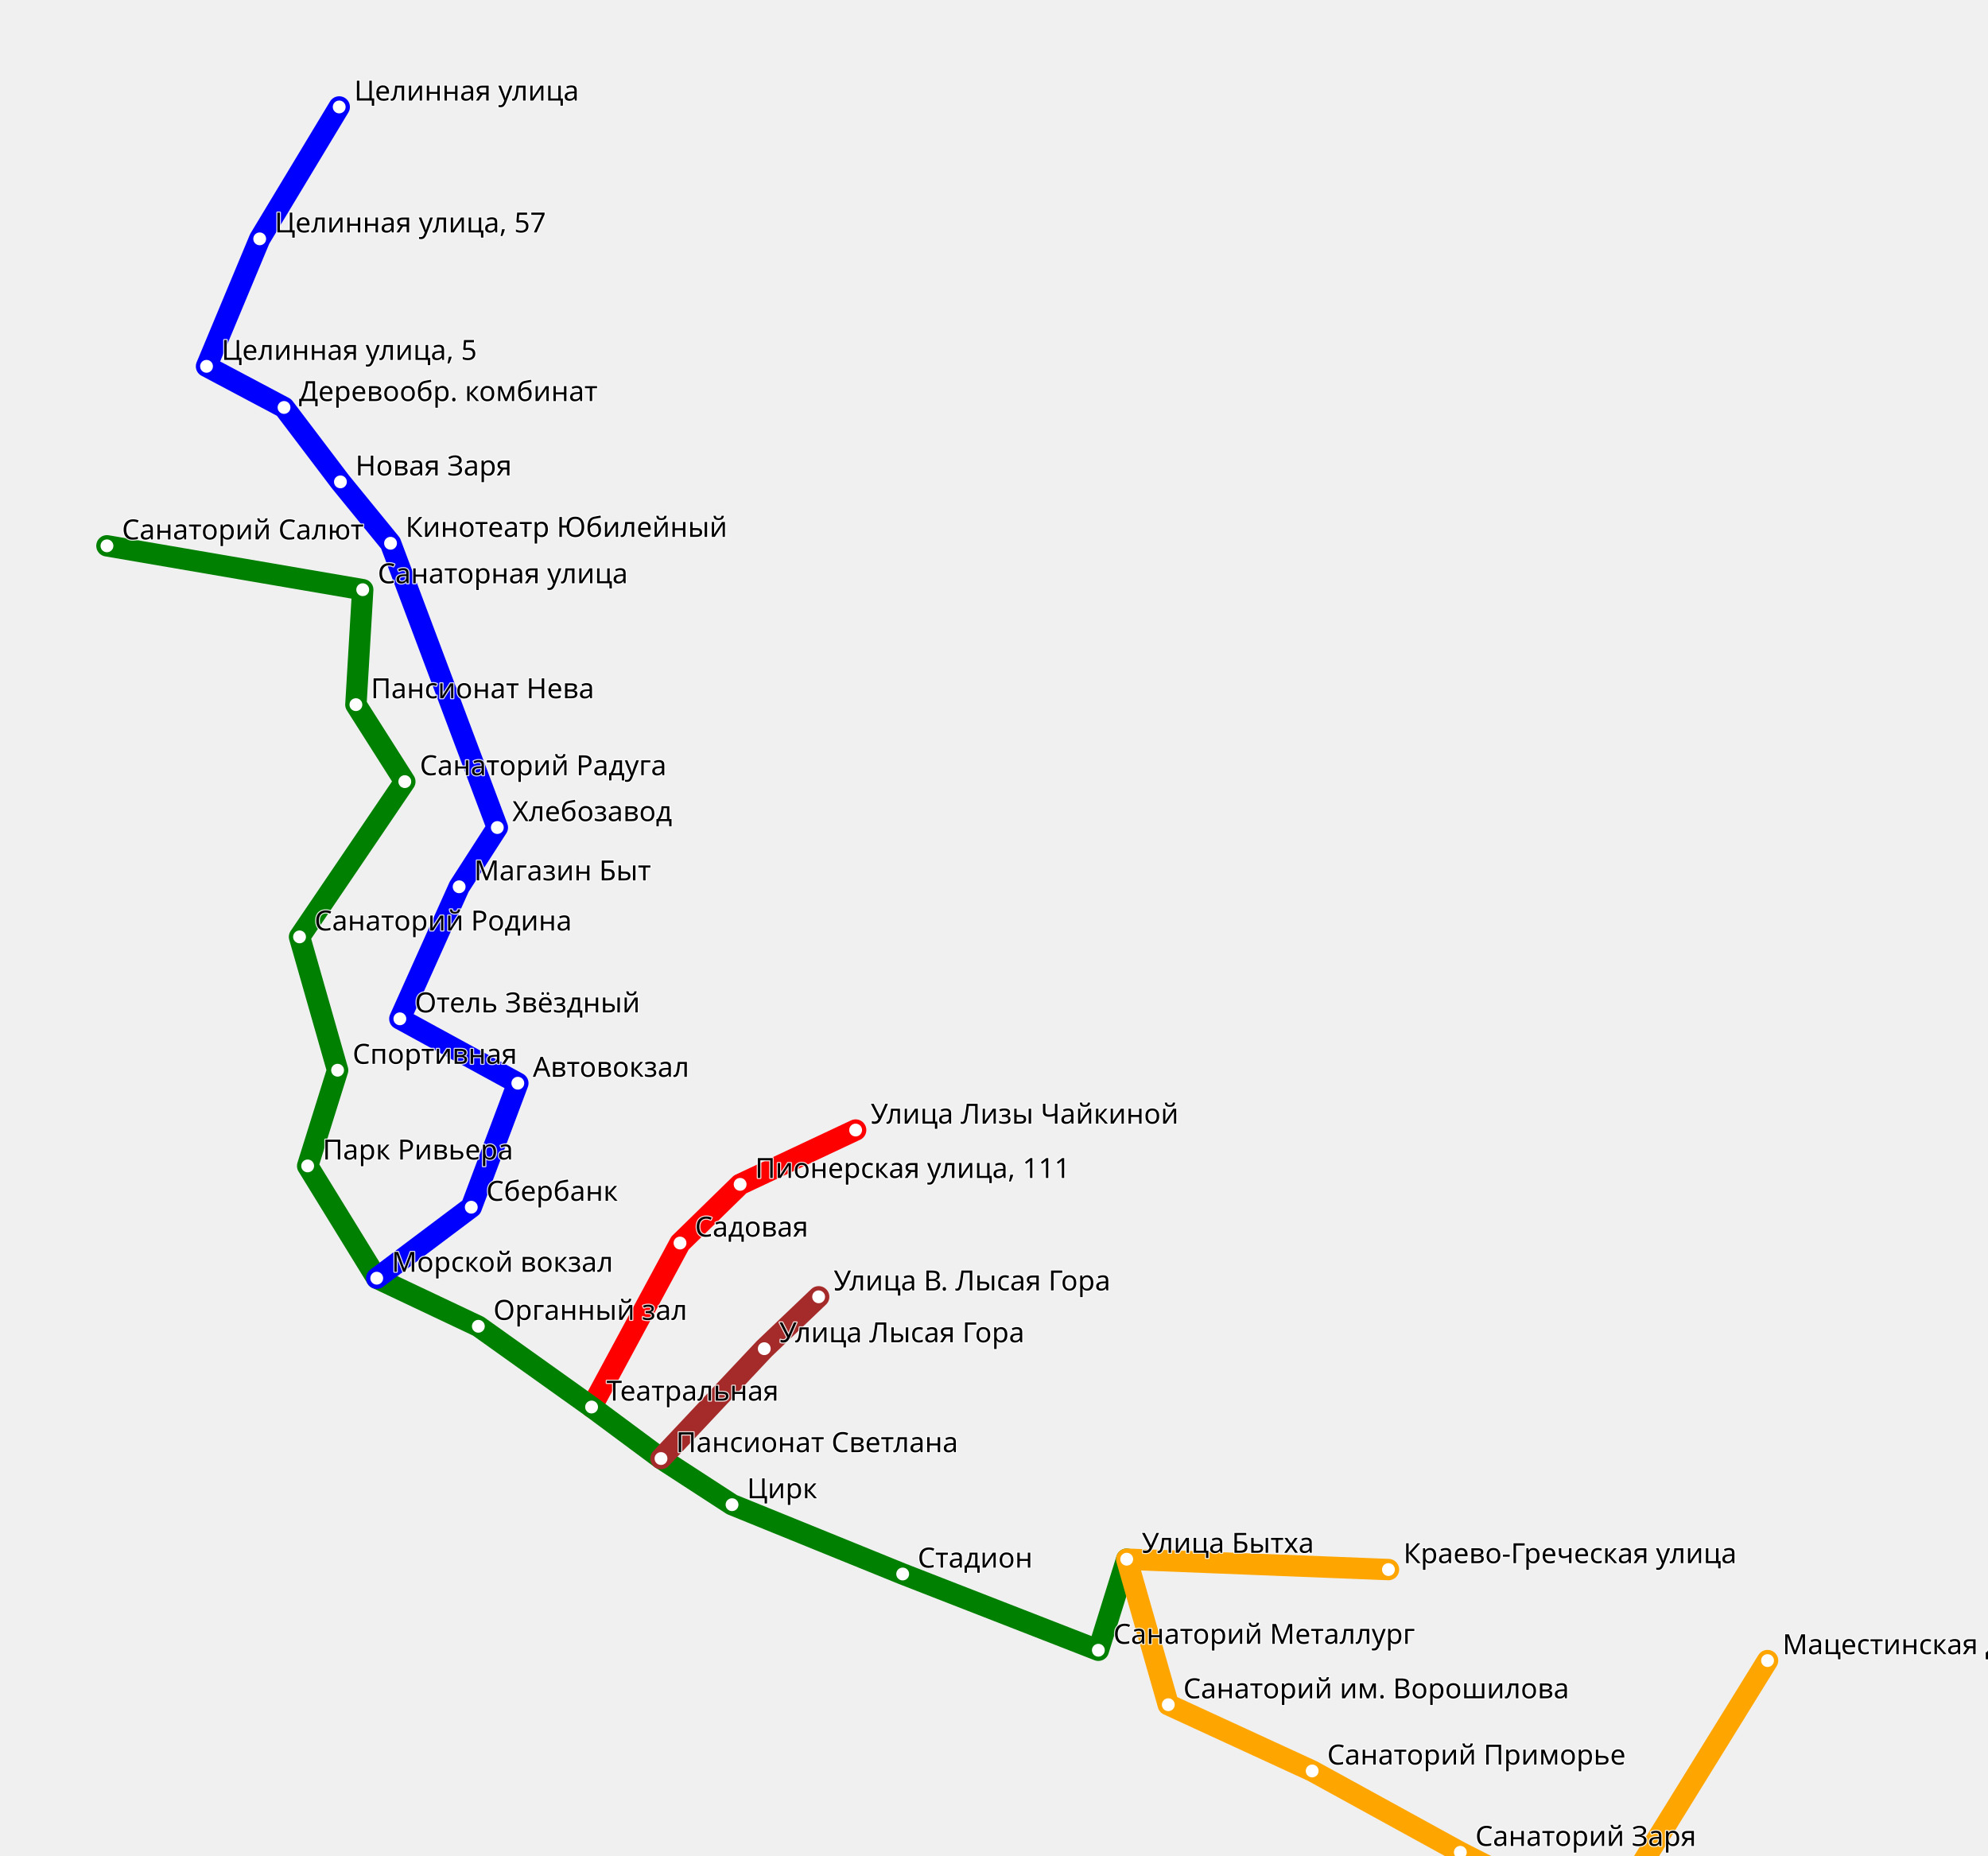
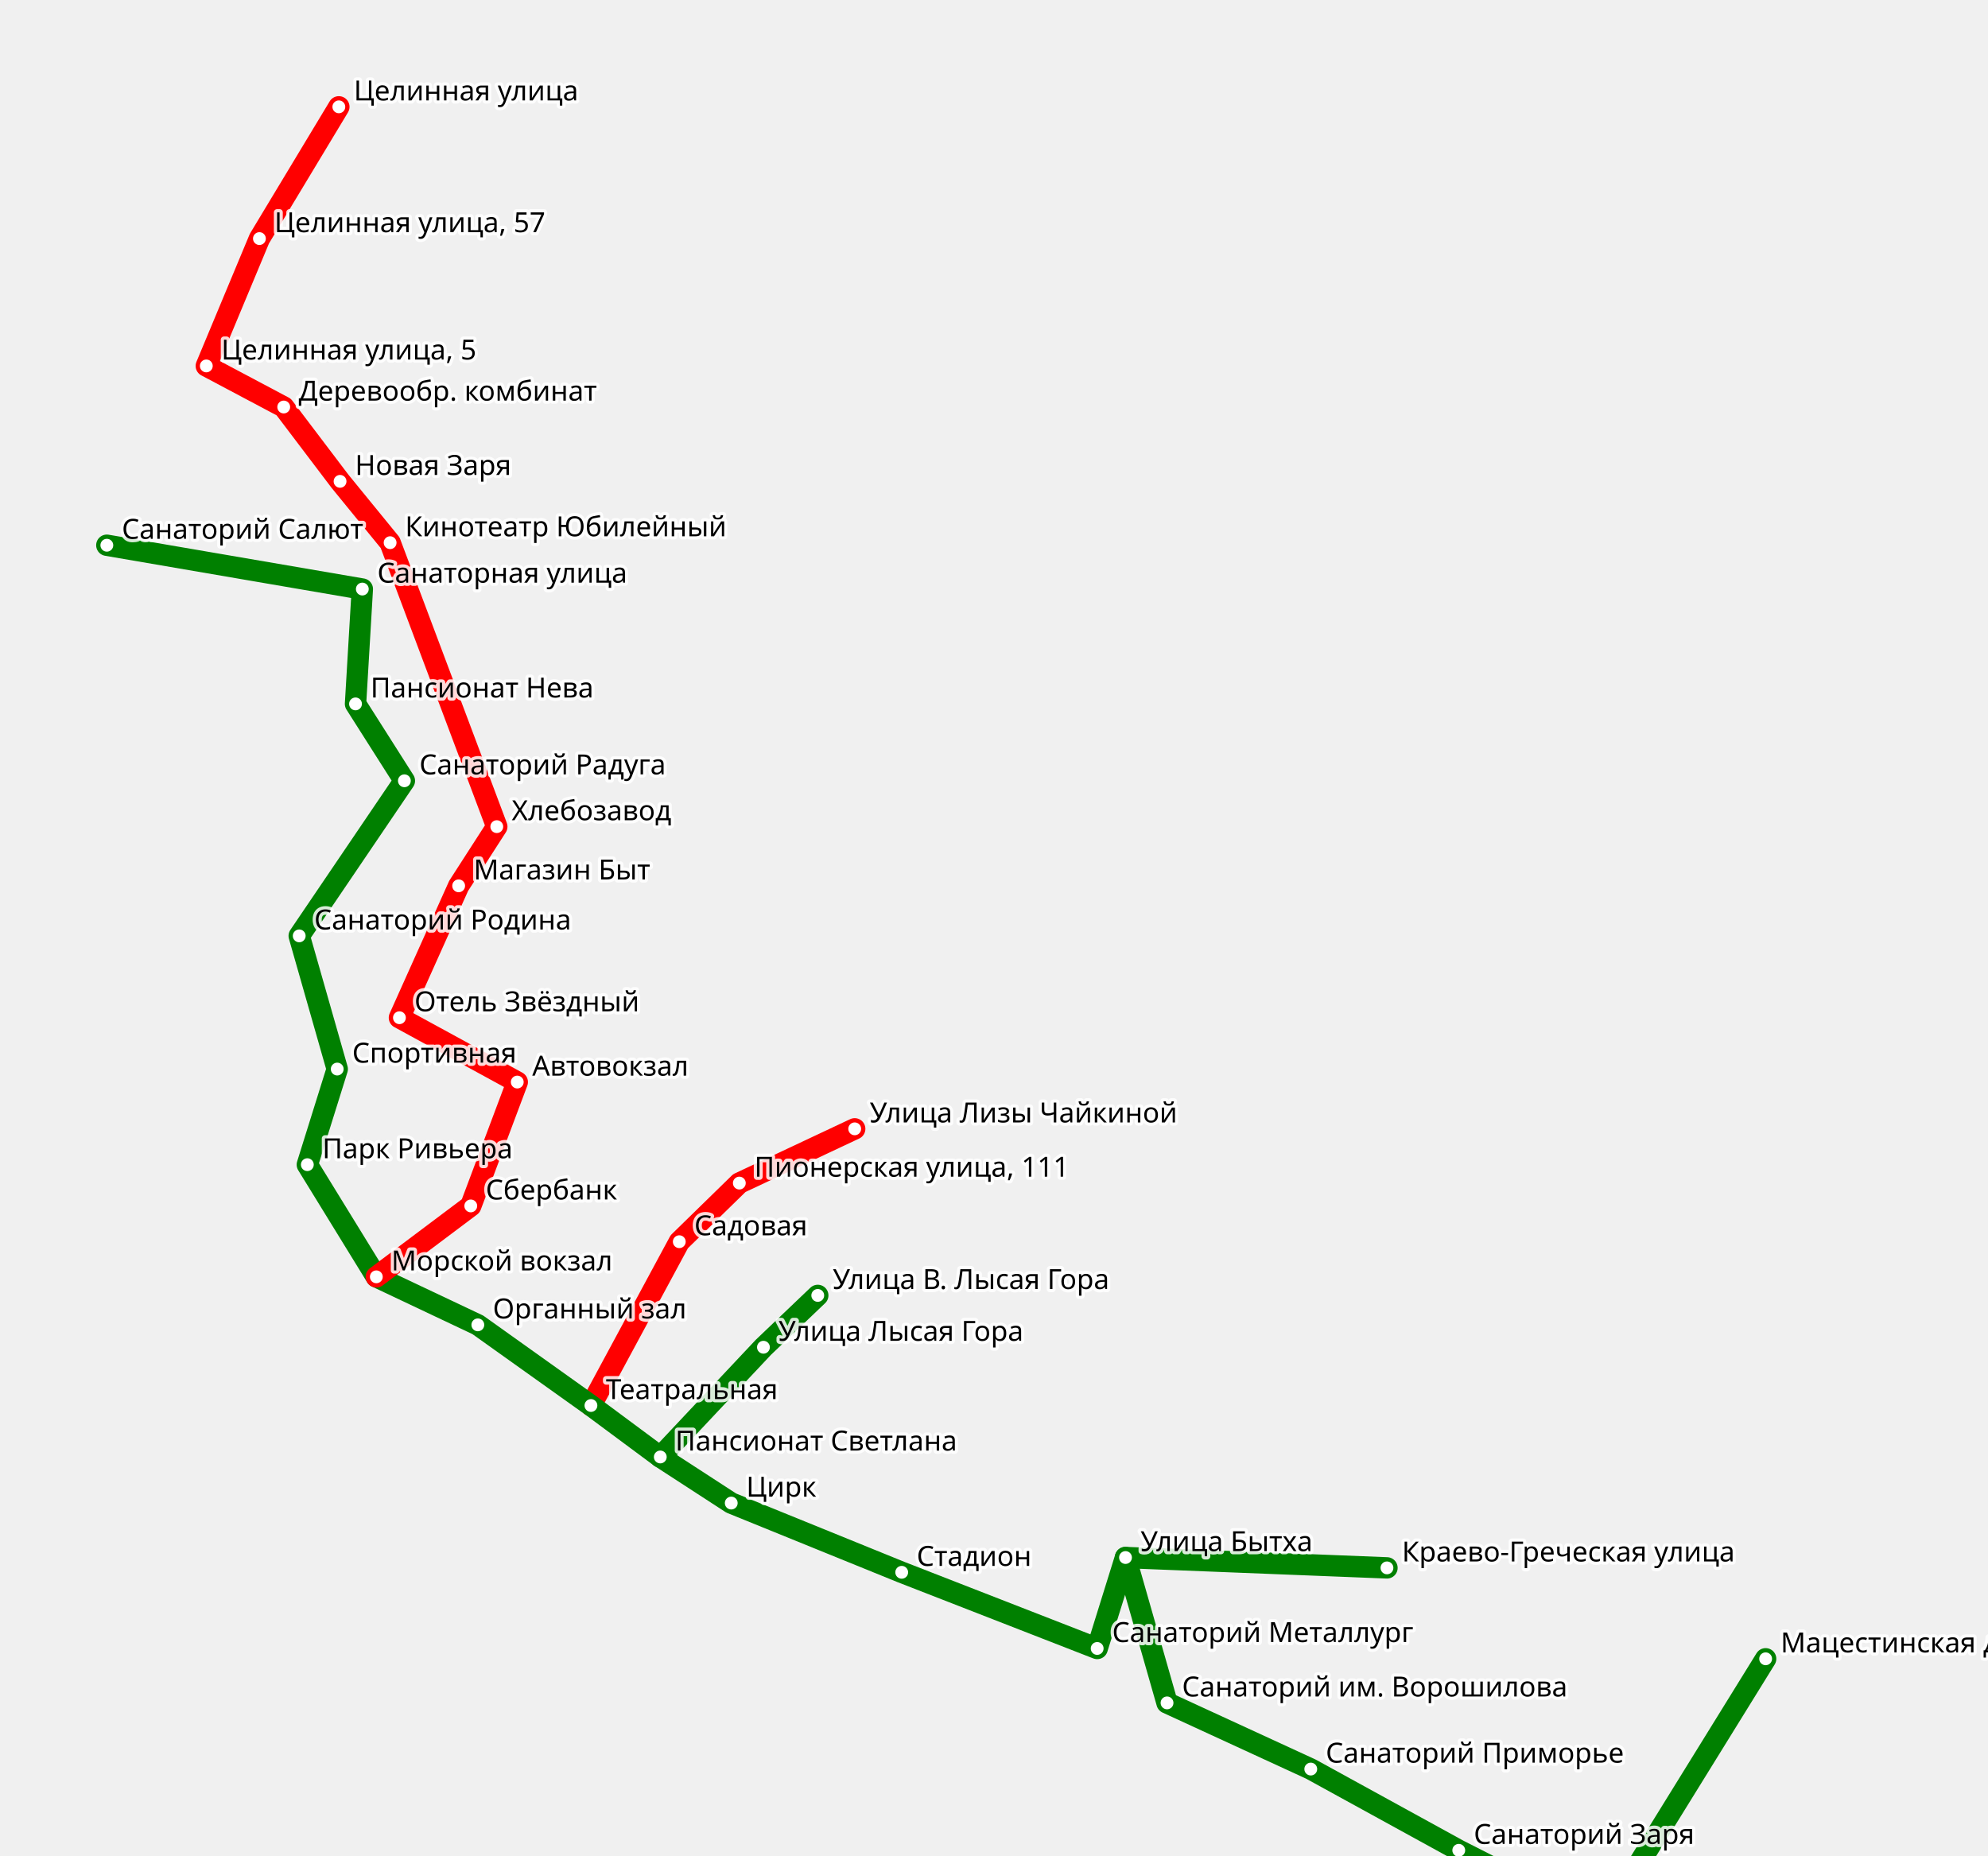
<svg xmlns="http://www.w3.org/2000/svg" version="1.1">
  <polyline fill="none" stroke="red" stroke-width="10" stroke-linecap="round" stroke-linejoin="round" points="399.983,528.273 345.993,553.659 317.894,581.093 276.547,657.748 317.894,581.093 345.993,553.659 399.983,528.273 " />
  <polyline fill="none" stroke="green" stroke-width="10" stroke-linecap="round" stroke-linejoin="round" points="50,255.16 169.562,275.668 166.376,329.409 189.24,365.389 140.028,437.971 157.815,500.299 143.828,545.039 176.116,597.528 223.619,620.002 276.547,657.748 309.001,681.832 342.21,703.401 421.984,735.806 513.456,771.445 526.713,728.887 513.456,771.445 421.984,735.806 342.21,703.401 309.001,681.832 276.547,657.748 223.619,620.002 176.116,597.528 143.828,545.039 157.815,500.299 140.028,437.971 189.24,365.389 166.376,329.409 169.562,275.668 50,255.16 " />
-   <polyline fill="none" stroke="blue" stroke-width="10" stroke-linecap="round" stroke-linejoin="round" points="176.116,597.528 220.309,564.344 242.069,506.38 186.926,476.273 214.642,414.551 232.487,386.851 182.57,253.965 159.142,225.261 132.778,190.476 96.549,171.246 121.404,111.656 158.57,50 121.404,111.656 96.549,171.246 132.778,190.476 159.142,225.261 182.57,253.965 232.487,386.851 214.642,414.551 186.926,476.273 242.069,506.38 220.309,564.344 176.116,597.528 " />
-   <polyline fill="none" stroke="brown" stroke-width="10" stroke-linecap="round" stroke-linejoin="round" points="309.001,681.832 357.276,630.48 382.695,606.23 357.276,630.48 309.001,681.832 " />
-   <polyline fill="none" stroke="orange" stroke-width="10" stroke-linecap="round" stroke-linejoin="round" points="649.071,733.732 526.713,728.887 546.151,796.914 613.415,827.883 682.67,865.912 749.743,900 826.282,776.282 749.743,900 682.67,865.912 613.415,827.883 546.151,796.914 526.713,728.887 649.071,733.732 " />
+   <polyline fill="none" stroke="red" stroke-width="10" stroke-linecap="round" stroke-linejoin="round" points="176.116,597.528 220.309,564.344 242.069,506.38 186.926,476.273 214.642,414.551 232.487,386.851 182.57,253.965 159.142,225.261 132.778,190.476 96.549,171.246 121.404,111.656 158.57,50 121.404,111.656 96.549,171.246 132.778,190.476 159.142,225.261 182.57,253.965 232.487,386.851 214.642,414.551 186.926,476.273 242.069,506.38 220.309,564.344 176.116,597.528 " />
+   <polyline fill="none" stroke="green" stroke-width="10" stroke-linecap="round" stroke-linejoin="round" points="309.001,681.832 357.276,630.48 382.695,606.23 357.276,630.48 309.001,681.832 " />
+   <polyline fill="none" stroke="red" stroke-width="10" stroke-linecap="round" stroke-linejoin="round" points="" />
+   <polyline fill="none" stroke="green" stroke-width="10" stroke-linecap="round" stroke-linejoin="round" points="649.071,733.732 526.713,728.887 546.151,796.914 613.415,827.883 682.67,865.912 749.743,900 826.282,776.282 749.743,900 682.67,865.912 613.415,827.883 546.151,796.914 526.713,728.887 649.071,733.732 " />
  <circle fill="white" stroke="none" stroke-width="1" cx="242.069" cy="506.38" r="3" />
  <circle fill="white" stroke="none" stroke-width="1" cx="132.778" cy="190.476" r="3" />
  <circle fill="white" stroke="none" stroke-width="1" cx="182.57" cy="253.965" r="3" />
  <circle fill="white" stroke="none" stroke-width="1" cx="649.071" cy="733.732" r="3" />
  <circle fill="white" stroke="none" stroke-width="1" cx="214.642" cy="414.551" r="3" />
  <circle fill="white" stroke="none" stroke-width="1" cx="749.743" cy="900" r="3" />
  <circle fill="white" stroke="none" stroke-width="1" cx="826.282" cy="776.282" r="3" />
  <circle fill="white" stroke="none" stroke-width="1" cx="176.116" cy="597.528" r="3" />
  <circle fill="white" stroke="none" stroke-width="1" cx="159.142" cy="225.261" r="3" />
  <circle fill="white" stroke="none" stroke-width="1" cx="223.619" cy="620.002" r="3" />
  <circle fill="white" stroke="none" stroke-width="1" cx="186.926" cy="476.273" r="3" />
  <circle fill="white" stroke="none" stroke-width="1" cx="166.376" cy="329.409" r="3" />
  <circle fill="white" stroke="none" stroke-width="1" cx="309.001" cy="681.832" r="3" />
  <circle fill="white" stroke="none" stroke-width="1" cx="143.828" cy="545.039" r="3" />
  <circle fill="white" stroke="none" stroke-width="1" cx="345.993" cy="553.659" r="3" />
  <circle fill="white" stroke="none" stroke-width="1" cx="317.894" cy="581.093" r="3" />
  <circle fill="white" stroke="none" stroke-width="1" cx="682.67" cy="865.912" r="3" />
  <circle fill="white" stroke="none" stroke-width="1" cx="513.456" cy="771.445" r="3" />
  <circle fill="white" stroke="none" stroke-width="1" cx="613.415" cy="827.883" r="3" />
  <circle fill="white" stroke="none" stroke-width="1" cx="189.24" cy="365.389" r="3" />
  <circle fill="white" stroke="none" stroke-width="1" cx="140.028" cy="437.971" r="3" />
  <circle fill="white" stroke="none" stroke-width="1" cx="50" cy="255.16" r="3" />
  <circle fill="white" stroke="none" stroke-width="1" cx="546.151" cy="796.914" r="3" />
  <circle fill="white" stroke="none" stroke-width="1" cx="169.562" cy="275.668" r="3" />
  <circle fill="white" stroke="none" stroke-width="1" cx="220.309" cy="564.344" r="3" />
  <circle fill="white" stroke="none" stroke-width="1" cx="157.815" cy="500.299" r="3" />
  <circle fill="white" stroke="none" stroke-width="1" cx="421.984" cy="735.806" r="3" />
  <circle fill="white" stroke="none" stroke-width="1" cx="276.547" cy="657.748" r="3" />
  <circle fill="white" stroke="none" stroke-width="1" cx="526.713" cy="728.887" r="3" />
  <circle fill="white" stroke="none" stroke-width="1" cx="382.695" cy="606.23" r="3" />
  <circle fill="white" stroke="none" stroke-width="1" cx="399.983" cy="528.273" r="3" />
  <circle fill="white" stroke="none" stroke-width="1" cx="357.276" cy="630.48" r="3" />
  <circle fill="white" stroke="none" stroke-width="1" cx="232.487" cy="386.851" r="3" />
  <circle fill="white" stroke="none" stroke-width="1" cx="158.57" cy="50" r="3" />
  <circle fill="white" stroke="none" stroke-width="1" cx="96.549" cy="171.246" r="3" />
  <circle fill="white" stroke="none" stroke-width="1" cx="121.404" cy="111.656" r="3" />
  <circle fill="white" stroke="none" stroke-width="1" cx="342.21" cy="703.401" r="3" />
-   <text fill="rgba(255,255,255,0.85)" stroke="rgba(255,255,255,0.85)" stroke-width="1" stroke-linecap="round" stroke-linejoin="round" x="242.069" y="506.38" dx="7" dy="-3" font-size="13" font-family="Verdana">Автовокзал</text>
+   <text fill="rgba(255,255,255,0.85)" stroke="rgba(255,255,255,0.85)" stroke-width="3" stroke-linecap="round" stroke-linejoin="round" x="242.069" y="506.38" dx="7" dy="-3" font-size="13" font-family="Verdana">Автовокзал</text>
  <text fill="black" stroke="none" stroke-width="1" x="242.069" y="506.38" dx="7" dy="-3" font-size="13" font-family="Verdana">Автовокзал</text>
-   <text fill="rgba(255,255,255,0.85)" stroke="rgba(255,255,255,0.85)" stroke-width="1" stroke-linecap="round" stroke-linejoin="round" x="132.778" y="190.476" dx="7" dy="-3" font-size="13" font-family="Verdana">Деревообр. комбинат</text>
+   <text fill="rgba(255,255,255,0.85)" stroke="rgba(255,255,255,0.85)" stroke-width="3" stroke-linecap="round" stroke-linejoin="round" x="132.778" y="190.476" dx="7" dy="-3" font-size="13" font-family="Verdana">Деревообр. комбинат</text>
  <text fill="black" stroke="none" stroke-width="1" x="132.778" y="190.476" dx="7" dy="-3" font-size="13" font-family="Verdana">Деревообр. комбинат</text>
-   <text fill="rgba(255,255,255,0.85)" stroke="rgba(255,255,255,0.85)" stroke-width="1" stroke-linecap="round" stroke-linejoin="round" x="182.57" y="253.965" dx="7" dy="-3" font-size="13" font-family="Verdana">Кинотеатр Юбилейный</text>
+   <text fill="rgba(255,255,255,0.85)" stroke="rgba(255,255,255,0.85)" stroke-width="3" stroke-linecap="round" stroke-linejoin="round" x="182.57" y="253.965" dx="7" dy="-3" font-size="13" font-family="Verdana">Кинотеатр Юбилейный</text>
  <text fill="black" stroke="none" stroke-width="1" x="182.57" y="253.965" dx="7" dy="-3" font-size="13" font-family="Verdana">Кинотеатр Юбилейный</text>
-   <text fill="rgba(255,255,255,0.85)" stroke="rgba(255,255,255,0.85)" stroke-width="1" stroke-linecap="round" stroke-linejoin="round" x="649.071" y="733.732" dx="7" dy="-3" font-size="13" font-family="Verdana">Краево-Греческая улица</text>
+   <text fill="rgba(255,255,255,0.85)" stroke="rgba(255,255,255,0.85)" stroke-width="3" stroke-linecap="round" stroke-linejoin="round" x="649.071" y="733.732" dx="7" dy="-3" font-size="13" font-family="Verdana">Краево-Греческая улица</text>
  <text fill="black" stroke="none" stroke-width="1" x="649.071" y="733.732" dx="7" dy="-3" font-size="13" font-family="Verdana">Краево-Греческая улица</text>
-   <text fill="rgba(255,255,255,0.85)" stroke="rgba(255,255,255,0.85)" stroke-width="1" stroke-linecap="round" stroke-linejoin="round" x="214.642" y="414.551" dx="7" dy="-3" font-size="13" font-family="Verdana">Магазин Быт</text>
+   <text fill="rgba(255,255,255,0.85)" stroke="rgba(255,255,255,0.85)" stroke-width="3" stroke-linecap="round" stroke-linejoin="round" x="214.642" y="414.551" dx="7" dy="-3" font-size="13" font-family="Verdana">Магазин Быт</text>
  <text fill="black" stroke="none" stroke-width="1" x="214.642" y="414.551" dx="7" dy="-3" font-size="13" font-family="Verdana">Магазин Быт</text>
-   <text fill="rgba(255,255,255,0.85)" stroke="rgba(255,255,255,0.85)" stroke-width="1" stroke-linecap="round" stroke-linejoin="round" x="749.743" y="900" dx="7" dy="-3" font-size="13" font-family="Verdana">Мацеста</text>
+   <text fill="rgba(255,255,255,0.85)" stroke="rgba(255,255,255,0.85)" stroke-width="3" stroke-linecap="round" stroke-linejoin="round" x="749.743" y="900" dx="7" dy="-3" font-size="13" font-family="Verdana">Мацеста</text>
  <text fill="black" stroke="none" stroke-width="1" x="749.743" y="900" dx="7" dy="-3" font-size="13" font-family="Verdana">Мацеста</text>
-   <text fill="rgba(255,255,255,0.85)" stroke="rgba(255,255,255,0.85)" stroke-width="1" stroke-linecap="round" stroke-linejoin="round" x="826.282" y="776.282" dx="7" dy="-3" font-size="13" font-family="Verdana">Мацестинская долина</text>
+   <text fill="rgba(255,255,255,0.85)" stroke="rgba(255,255,255,0.85)" stroke-width="3" stroke-linecap="round" stroke-linejoin="round" x="826.282" y="776.282" dx="7" dy="-3" font-size="13" font-family="Verdana">Мацестинская долина</text>
  <text fill="black" stroke="none" stroke-width="1" x="826.282" y="776.282" dx="7" dy="-3" font-size="13" font-family="Verdana">Мацестинская долина</text>
-   <text fill="rgba(255,255,255,0.85)" stroke="rgba(255,255,255,0.85)" stroke-width="1" stroke-linecap="round" stroke-linejoin="round" x="176.116" y="597.528" dx="7" dy="-3" font-size="13" font-family="Verdana">Морской вокзал</text>
+   <text fill="rgba(255,255,255,0.85)" stroke="rgba(255,255,255,0.85)" stroke-width="3" stroke-linecap="round" stroke-linejoin="round" x="176.116" y="597.528" dx="7" dy="-3" font-size="13" font-family="Verdana">Морской вокзал</text>
  <text fill="black" stroke="none" stroke-width="1" x="176.116" y="597.528" dx="7" dy="-3" font-size="13" font-family="Verdana">Морской вокзал</text>
-   <text fill="rgba(255,255,255,0.85)" stroke="rgba(255,255,255,0.85)" stroke-width="1" stroke-linecap="round" stroke-linejoin="round" x="159.142" y="225.261" dx="7" dy="-3" font-size="13" font-family="Verdana">Новая Заря</text>
+   <text fill="rgba(255,255,255,0.85)" stroke="rgba(255,255,255,0.85)" stroke-width="3" stroke-linecap="round" stroke-linejoin="round" x="159.142" y="225.261" dx="7" dy="-3" font-size="13" font-family="Verdana">Новая Заря</text>
  <text fill="black" stroke="none" stroke-width="1" x="159.142" y="225.261" dx="7" dy="-3" font-size="13" font-family="Verdana">Новая Заря</text>
-   <text fill="rgba(255,255,255,0.85)" stroke="rgba(255,255,255,0.85)" stroke-width="1" stroke-linecap="round" stroke-linejoin="round" x="223.619" y="620.002" dx="7" dy="-3" font-size="13" font-family="Verdana">Органный зал</text>
+   <text fill="rgba(255,255,255,0.85)" stroke="rgba(255,255,255,0.85)" stroke-width="3" stroke-linecap="round" stroke-linejoin="round" x="223.619" y="620.002" dx="7" dy="-3" font-size="13" font-family="Verdana">Органный зал</text>
  <text fill="black" stroke="none" stroke-width="1" x="223.619" y="620.002" dx="7" dy="-3" font-size="13" font-family="Verdana">Органный зал</text>
-   <text fill="rgba(255,255,255,0.85)" stroke="rgba(255,255,255,0.85)" stroke-width="1" stroke-linecap="round" stroke-linejoin="round" x="186.926" y="476.273" dx="7" dy="-3" font-size="13" font-family="Verdana">Отель Звёздный</text>
+   <text fill="rgba(255,255,255,0.85)" stroke="rgba(255,255,255,0.85)" stroke-width="3" stroke-linecap="round" stroke-linejoin="round" x="186.926" y="476.273" dx="7" dy="-3" font-size="13" font-family="Verdana">Отель Звёздный</text>
  <text fill="black" stroke="none" stroke-width="1" x="186.926" y="476.273" dx="7" dy="-3" font-size="13" font-family="Verdana">Отель Звёздный</text>
-   <text fill="rgba(255,255,255,0.85)" stroke="rgba(255,255,255,0.85)" stroke-width="1" stroke-linecap="round" stroke-linejoin="round" x="166.376" y="329.409" dx="7" dy="-3" font-size="13" font-family="Verdana">Пансионат Нева</text>
+   <text fill="rgba(255,255,255,0.85)" stroke="rgba(255,255,255,0.85)" stroke-width="3" stroke-linecap="round" stroke-linejoin="round" x="166.376" y="329.409" dx="7" dy="-3" font-size="13" font-family="Verdana">Пансионат Нева</text>
  <text fill="black" stroke="none" stroke-width="1" x="166.376" y="329.409" dx="7" dy="-3" font-size="13" font-family="Verdana">Пансионат Нева</text>
-   <text fill="rgba(255,255,255,0.85)" stroke="rgba(255,255,255,0.85)" stroke-width="1" stroke-linecap="round" stroke-linejoin="round" x="309.001" y="681.832" dx="7" dy="-3" font-size="13" font-family="Verdana">Пансионат Светлана</text>
+   <text fill="rgba(255,255,255,0.85)" stroke="rgba(255,255,255,0.85)" stroke-width="3" stroke-linecap="round" stroke-linejoin="round" x="309.001" y="681.832" dx="7" dy="-3" font-size="13" font-family="Verdana">Пансионат Светлана</text>
  <text fill="black" stroke="none" stroke-width="1" x="309.001" y="681.832" dx="7" dy="-3" font-size="13" font-family="Verdana">Пансионат Светлана</text>
-   <text fill="rgba(255,255,255,0.85)" stroke="rgba(255,255,255,0.85)" stroke-width="1" stroke-linecap="round" stroke-linejoin="round" x="143.828" y="545.039" dx="7" dy="-3" font-size="13" font-family="Verdana">Парк Ривьера</text>
+   <text fill="rgba(255,255,255,0.85)" stroke="rgba(255,255,255,0.85)" stroke-width="3" stroke-linecap="round" stroke-linejoin="round" x="143.828" y="545.039" dx="7" dy="-3" font-size="13" font-family="Verdana">Парк Ривьера</text>
  <text fill="black" stroke="none" stroke-width="1" x="143.828" y="545.039" dx="7" dy="-3" font-size="13" font-family="Verdana">Парк Ривьера</text>
-   <text fill="rgba(255,255,255,0.85)" stroke="rgba(255,255,255,0.85)" stroke-width="1" stroke-linecap="round" stroke-linejoin="round" x="345.993" y="553.659" dx="7" dy="-3" font-size="13" font-family="Verdana">Пионерская улица, 111</text>
+   <text fill="rgba(255,255,255,0.85)" stroke="rgba(255,255,255,0.85)" stroke-width="3" stroke-linecap="round" stroke-linejoin="round" x="345.993" y="553.659" dx="7" dy="-3" font-size="13" font-family="Verdana">Пионерская улица, 111</text>
  <text fill="black" stroke="none" stroke-width="1" x="345.993" y="553.659" dx="7" dy="-3" font-size="13" font-family="Verdana">Пионерская улица, 111</text>
-   <text fill="rgba(255,255,255,0.85)" stroke="rgba(255,255,255,0.85)" stroke-width="1" stroke-linecap="round" stroke-linejoin="round" x="317.894" y="581.093" dx="7" dy="-3" font-size="13" font-family="Verdana">Садовая</text>
+   <text fill="rgba(255,255,255,0.85)" stroke="rgba(255,255,255,0.85)" stroke-width="3" stroke-linecap="round" stroke-linejoin="round" x="317.894" y="581.093" dx="7" dy="-3" font-size="13" font-family="Verdana">Садовая</text>
  <text fill="black" stroke="none" stroke-width="1" x="317.894" y="581.093" dx="7" dy="-3" font-size="13" font-family="Verdana">Садовая</text>
-   <text fill="rgba(255,255,255,0.85)" stroke="rgba(255,255,255,0.85)" stroke-width="1" stroke-linecap="round" stroke-linejoin="round" x="682.67" y="865.912" dx="7" dy="-3" font-size="13" font-family="Verdana">Санаторий Заря</text>
+   <text fill="rgba(255,255,255,0.85)" stroke="rgba(255,255,255,0.85)" stroke-width="3" stroke-linecap="round" stroke-linejoin="round" x="682.67" y="865.912" dx="7" dy="-3" font-size="13" font-family="Verdana">Санаторий Заря</text>
  <text fill="black" stroke="none" stroke-width="1" x="682.67" y="865.912" dx="7" dy="-3" font-size="13" font-family="Verdana">Санаторий Заря</text>
-   <text fill="rgba(255,255,255,0.85)" stroke="rgba(255,255,255,0.85)" stroke-width="1" stroke-linecap="round" stroke-linejoin="round" x="513.456" y="771.445" dx="7" dy="-3" font-size="13" font-family="Verdana">Санаторий Металлург</text>
+   <text fill="rgba(255,255,255,0.85)" stroke="rgba(255,255,255,0.85)" stroke-width="3" stroke-linecap="round" stroke-linejoin="round" x="513.456" y="771.445" dx="7" dy="-3" font-size="13" font-family="Verdana">Санаторий Металлург</text>
  <text fill="black" stroke="none" stroke-width="1" x="513.456" y="771.445" dx="7" dy="-3" font-size="13" font-family="Verdana">Санаторий Металлург</text>
-   <text fill="rgba(255,255,255,0.85)" stroke="rgba(255,255,255,0.85)" stroke-width="1" stroke-linecap="round" stroke-linejoin="round" x="613.415" y="827.883" dx="7" dy="-3" font-size="13" font-family="Verdana">Санаторий Приморье</text>
+   <text fill="rgba(255,255,255,0.85)" stroke="rgba(255,255,255,0.85)" stroke-width="3" stroke-linecap="round" stroke-linejoin="round" x="613.415" y="827.883" dx="7" dy="-3" font-size="13" font-family="Verdana">Санаторий Приморье</text>
  <text fill="black" stroke="none" stroke-width="1" x="613.415" y="827.883" dx="7" dy="-3" font-size="13" font-family="Verdana">Санаторий Приморье</text>
-   <text fill="rgba(255,255,255,0.85)" stroke="rgba(255,255,255,0.85)" stroke-width="1" stroke-linecap="round" stroke-linejoin="round" x="189.24" y="365.389" dx="7" dy="-3" font-size="13" font-family="Verdana">Санаторий Радуга</text>
+   <text fill="rgba(255,255,255,0.85)" stroke="rgba(255,255,255,0.85)" stroke-width="3" stroke-linecap="round" stroke-linejoin="round" x="189.24" y="365.389" dx="7" dy="-3" font-size="13" font-family="Verdana">Санаторий Радуга</text>
  <text fill="black" stroke="none" stroke-width="1" x="189.24" y="365.389" dx="7" dy="-3" font-size="13" font-family="Verdana">Санаторий Радуга</text>
-   <text fill="rgba(255,255,255,0.85)" stroke="rgba(255,255,255,0.85)" stroke-width="1" stroke-linecap="round" stroke-linejoin="round" x="140.028" y="437.971" dx="7" dy="-3" font-size="13" font-family="Verdana">Санаторий Родина</text>
+   <text fill="rgba(255,255,255,0.85)" stroke="rgba(255,255,255,0.85)" stroke-width="3" stroke-linecap="round" stroke-linejoin="round" x="140.028" y="437.971" dx="7" dy="-3" font-size="13" font-family="Verdana">Санаторий Родина</text>
  <text fill="black" stroke="none" stroke-width="1" x="140.028" y="437.971" dx="7" dy="-3" font-size="13" font-family="Verdana">Санаторий Родина</text>
-   <text fill="rgba(255,255,255,0.85)" stroke="rgba(255,255,255,0.85)" stroke-width="1" stroke-linecap="round" stroke-linejoin="round" x="50" y="255.16" dx="7" dy="-3" font-size="13" font-family="Verdana">Санаторий Салют</text>
+   <text fill="rgba(255,255,255,0.85)" stroke="rgba(255,255,255,0.85)" stroke-width="3" stroke-linecap="round" stroke-linejoin="round" x="50" y="255.16" dx="7" dy="-3" font-size="13" font-family="Verdana">Санаторий Салют</text>
  <text fill="black" stroke="none" stroke-width="1" x="50" y="255.16" dx="7" dy="-3" font-size="13" font-family="Verdana">Санаторий Салют</text>
-   <text fill="rgba(255,255,255,0.85)" stroke="rgba(255,255,255,0.85)" stroke-width="1" stroke-linecap="round" stroke-linejoin="round" x="546.151" y="796.914" dx="7" dy="-3" font-size="13" font-family="Verdana">Санаторий им. Ворошилова</text>
+   <text fill="rgba(255,255,255,0.85)" stroke="rgba(255,255,255,0.85)" stroke-width="3" stroke-linecap="round" stroke-linejoin="round" x="546.151" y="796.914" dx="7" dy="-3" font-size="13" font-family="Verdana">Санаторий им. Ворошилова</text>
  <text fill="black" stroke="none" stroke-width="1" x="546.151" y="796.914" dx="7" dy="-3" font-size="13" font-family="Verdana">Санаторий им. Ворошилова</text>
-   <text fill="rgba(255,255,255,0.85)" stroke="rgba(255,255,255,0.85)" stroke-width="1" stroke-linecap="round" stroke-linejoin="round" x="169.562" y="275.668" dx="7" dy="-3" font-size="13" font-family="Verdana">Санаторная улица</text>
+   <text fill="rgba(255,255,255,0.85)" stroke="rgba(255,255,255,0.85)" stroke-width="3" stroke-linecap="round" stroke-linejoin="round" x="169.562" y="275.668" dx="7" dy="-3" font-size="13" font-family="Verdana">Санаторная улица</text>
  <text fill="black" stroke="none" stroke-width="1" x="169.562" y="275.668" dx="7" dy="-3" font-size="13" font-family="Verdana">Санаторная улица</text>
-   <text fill="rgba(255,255,255,0.85)" stroke="rgba(255,255,255,0.85)" stroke-width="1" stroke-linecap="round" stroke-linejoin="round" x="220.309" y="564.344" dx="7" dy="-3" font-size="13" font-family="Verdana">Сбербанк</text>
+   <text fill="rgba(255,255,255,0.85)" stroke="rgba(255,255,255,0.85)" stroke-width="3" stroke-linecap="round" stroke-linejoin="round" x="220.309" y="564.344" dx="7" dy="-3" font-size="13" font-family="Verdana">Сбербанк</text>
  <text fill="black" stroke="none" stroke-width="1" x="220.309" y="564.344" dx="7" dy="-3" font-size="13" font-family="Verdana">Сбербанк</text>
-   <text fill="rgba(255,255,255,0.85)" stroke="rgba(255,255,255,0.85)" stroke-width="1" stroke-linecap="round" stroke-linejoin="round" x="157.815" y="500.299" dx="7" dy="-3" font-size="13" font-family="Verdana">Спортивная</text>
+   <text fill="rgba(255,255,255,0.85)" stroke="rgba(255,255,255,0.85)" stroke-width="3" stroke-linecap="round" stroke-linejoin="round" x="157.815" y="500.299" dx="7" dy="-3" font-size="13" font-family="Verdana">Спортивная</text>
  <text fill="black" stroke="none" stroke-width="1" x="157.815" y="500.299" dx="7" dy="-3" font-size="13" font-family="Verdana">Спортивная</text>
-   <text fill="rgba(255,255,255,0.85)" stroke="rgba(255,255,255,0.85)" stroke-width="1" stroke-linecap="round" stroke-linejoin="round" x="421.984" y="735.806" dx="7" dy="-3" font-size="13" font-family="Verdana">Стадион</text>
+   <text fill="rgba(255,255,255,0.85)" stroke="rgba(255,255,255,0.85)" stroke-width="3" stroke-linecap="round" stroke-linejoin="round" x="421.984" y="735.806" dx="7" dy="-3" font-size="13" font-family="Verdana">Стадион</text>
  <text fill="black" stroke="none" stroke-width="1" x="421.984" y="735.806" dx="7" dy="-3" font-size="13" font-family="Verdana">Стадион</text>
-   <text fill="rgba(255,255,255,0.85)" stroke="rgba(255,255,255,0.85)" stroke-width="1" stroke-linecap="round" stroke-linejoin="round" x="276.547" y="657.748" dx="7" dy="-3" font-size="13" font-family="Verdana">Театральная</text>
+   <text fill="rgba(255,255,255,0.85)" stroke="rgba(255,255,255,0.85)" stroke-width="3" stroke-linecap="round" stroke-linejoin="round" x="276.547" y="657.748" dx="7" dy="-3" font-size="13" font-family="Verdana">Театральная</text>
  <text fill="black" stroke="none" stroke-width="1" x="276.547" y="657.748" dx="7" dy="-3" font-size="13" font-family="Verdana">Театральная</text>
-   <text fill="rgba(255,255,255,0.85)" stroke="rgba(255,255,255,0.85)" stroke-width="1" stroke-linecap="round" stroke-linejoin="round" x="526.713" y="728.887" dx="7" dy="-3" font-size="13" font-family="Verdana">Улица Бытха</text>
+   <text fill="rgba(255,255,255,0.85)" stroke="rgba(255,255,255,0.85)" stroke-width="3" stroke-linecap="round" stroke-linejoin="round" x="526.713" y="728.887" dx="7" dy="-3" font-size="13" font-family="Verdana">Улица Бытха</text>
  <text fill="black" stroke="none" stroke-width="1" x="526.713" y="728.887" dx="7" dy="-3" font-size="13" font-family="Verdana">Улица Бытха</text>
-   <text fill="rgba(255,255,255,0.85)" stroke="rgba(255,255,255,0.85)" stroke-width="1" stroke-linecap="round" stroke-linejoin="round" x="382.695" y="606.23" dx="7" dy="-3" font-size="13" font-family="Verdana">Улица В. Лысая Гора</text>
+   <text fill="rgba(255,255,255,0.85)" stroke="rgba(255,255,255,0.85)" stroke-width="3" stroke-linecap="round" stroke-linejoin="round" x="382.695" y="606.23" dx="7" dy="-3" font-size="13" font-family="Verdana">Улица В. Лысая Гора</text>
  <text fill="black" stroke="none" stroke-width="1" x="382.695" y="606.23" dx="7" dy="-3" font-size="13" font-family="Verdana">Улица В. Лысая Гора</text>
-   <text fill="rgba(255,255,255,0.85)" stroke="rgba(255,255,255,0.85)" stroke-width="1" stroke-linecap="round" stroke-linejoin="round" x="399.983" y="528.273" dx="7" dy="-3" font-size="13" font-family="Verdana">Улица Лизы Чайкиной</text>
+   <text fill="rgba(255,255,255,0.85)" stroke="rgba(255,255,255,0.85)" stroke-width="3" stroke-linecap="round" stroke-linejoin="round" x="399.983" y="528.273" dx="7" dy="-3" font-size="13" font-family="Verdana">Улица Лизы Чайкиной</text>
  <text fill="black" stroke="none" stroke-width="1" x="399.983" y="528.273" dx="7" dy="-3" font-size="13" font-family="Verdana">Улица Лизы Чайкиной</text>
-   <text fill="rgba(255,255,255,0.85)" stroke="rgba(255,255,255,0.85)" stroke-width="1" stroke-linecap="round" stroke-linejoin="round" x="357.276" y="630.48" dx="7" dy="-3" font-size="13" font-family="Verdana">Улица Лысая Гора</text>
+   <text fill="rgba(255,255,255,0.85)" stroke="rgba(255,255,255,0.85)" stroke-width="3" stroke-linecap="round" stroke-linejoin="round" x="357.276" y="630.48" dx="7" dy="-3" font-size="13" font-family="Verdana">Улица Лысая Гора</text>
  <text fill="black" stroke="none" stroke-width="1" x="357.276" y="630.48" dx="7" dy="-3" font-size="13" font-family="Verdana">Улица Лысая Гора</text>
-   <text fill="rgba(255,255,255,0.85)" stroke="rgba(255,255,255,0.85)" stroke-width="1" stroke-linecap="round" stroke-linejoin="round" x="232.487" y="386.851" dx="7" dy="-3" font-size="13" font-family="Verdana">Хлебозавод</text>
+   <text fill="rgba(255,255,255,0.85)" stroke="rgba(255,255,255,0.85)" stroke-width="3" stroke-linecap="round" stroke-linejoin="round" x="232.487" y="386.851" dx="7" dy="-3" font-size="13" font-family="Verdana">Хлебозавод</text>
  <text fill="black" stroke="none" stroke-width="1" x="232.487" y="386.851" dx="7" dy="-3" font-size="13" font-family="Verdana">Хлебозавод</text>
-   <text fill="rgba(255,255,255,0.85)" stroke="rgba(255,255,255,0.85)" stroke-width="1" stroke-linecap="round" stroke-linejoin="round" x="158.57" y="50" dx="7" dy="-3" font-size="13" font-family="Verdana">Целинная улица</text>
+   <text fill="rgba(255,255,255,0.85)" stroke="rgba(255,255,255,0.85)" stroke-width="3" stroke-linecap="round" stroke-linejoin="round" x="158.57" y="50" dx="7" dy="-3" font-size="13" font-family="Verdana">Целинная улица</text>
  <text fill="black" stroke="none" stroke-width="1" x="158.57" y="50" dx="7" dy="-3" font-size="13" font-family="Verdana">Целинная улица</text>
-   <text fill="rgba(255,255,255,0.85)" stroke="rgba(255,255,255,0.85)" stroke-width="1" stroke-linecap="round" stroke-linejoin="round" x="96.549" y="171.246" dx="7" dy="-3" font-size="13" font-family="Verdana">Целинная улица, 5</text>
+   <text fill="rgba(255,255,255,0.85)" stroke="rgba(255,255,255,0.85)" stroke-width="3" stroke-linecap="round" stroke-linejoin="round" x="96.549" y="171.246" dx="7" dy="-3" font-size="13" font-family="Verdana">Целинная улица, 5</text>
  <text fill="black" stroke="none" stroke-width="1" x="96.549" y="171.246" dx="7" dy="-3" font-size="13" font-family="Verdana">Целинная улица, 5</text>
-   <text fill="rgba(255,255,255,0.85)" stroke="rgba(255,255,255,0.85)" stroke-width="1" stroke-linecap="round" stroke-linejoin="round" x="121.404" y="111.656" dx="7" dy="-3" font-size="13" font-family="Verdana">Целинная улица, 57</text>
+   <text fill="rgba(255,255,255,0.85)" stroke="rgba(255,255,255,0.85)" stroke-width="3" stroke-linecap="round" stroke-linejoin="round" x="121.404" y="111.656" dx="7" dy="-3" font-size="13" font-family="Verdana">Целинная улица, 57</text>
  <text fill="black" stroke="none" stroke-width="1" x="121.404" y="111.656" dx="7" dy="-3" font-size="13" font-family="Verdana">Целинная улица, 57</text>
-   <text fill="rgba(255,255,255,0.85)" stroke="rgba(255,255,255,0.85)" stroke-width="1" stroke-linecap="round" stroke-linejoin="round" x="342.21" y="703.401" dx="7" dy="-3" font-size="13" font-family="Verdana">Цирк</text>
+   <text fill="rgba(255,255,255,0.85)" stroke="rgba(255,255,255,0.85)" stroke-width="3" stroke-linecap="round" stroke-linejoin="round" x="342.21" y="703.401" dx="7" dy="-3" font-size="13" font-family="Verdana">Цирк</text>
  <text fill="black" stroke="none" stroke-width="1" x="342.21" y="703.401" dx="7" dy="-3" font-size="13" font-family="Verdana">Цирк</text>
</svg>
